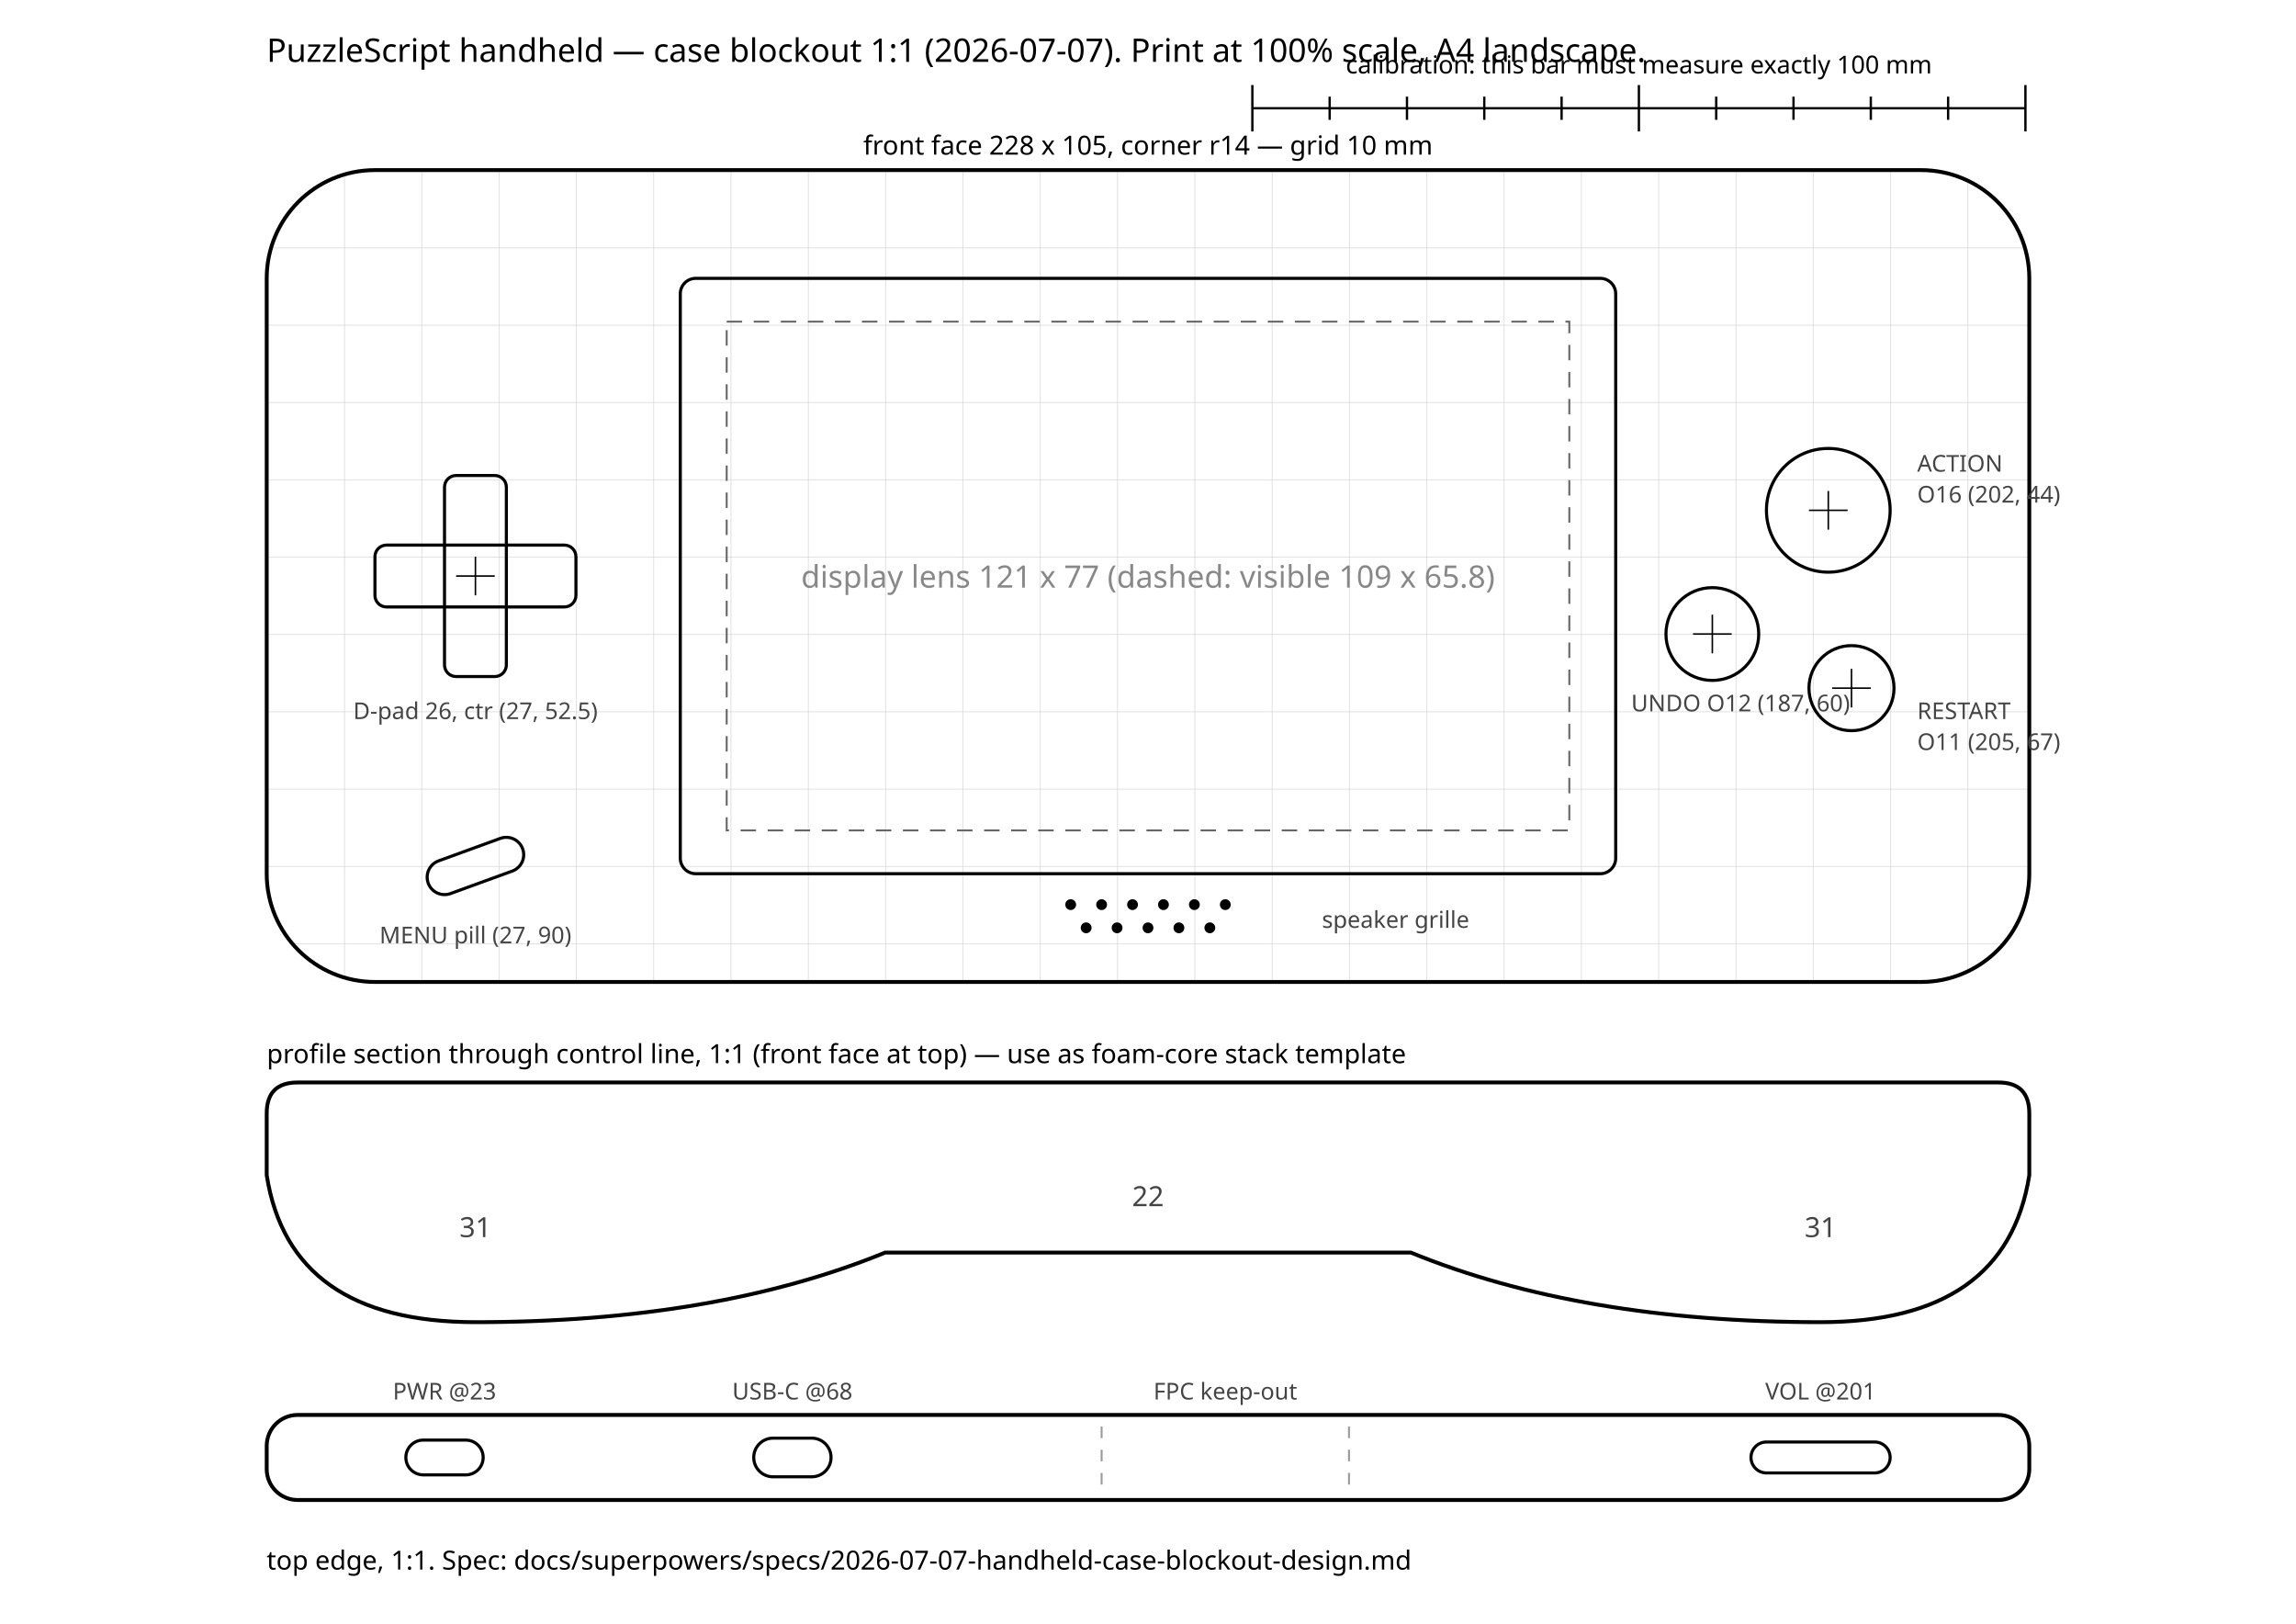
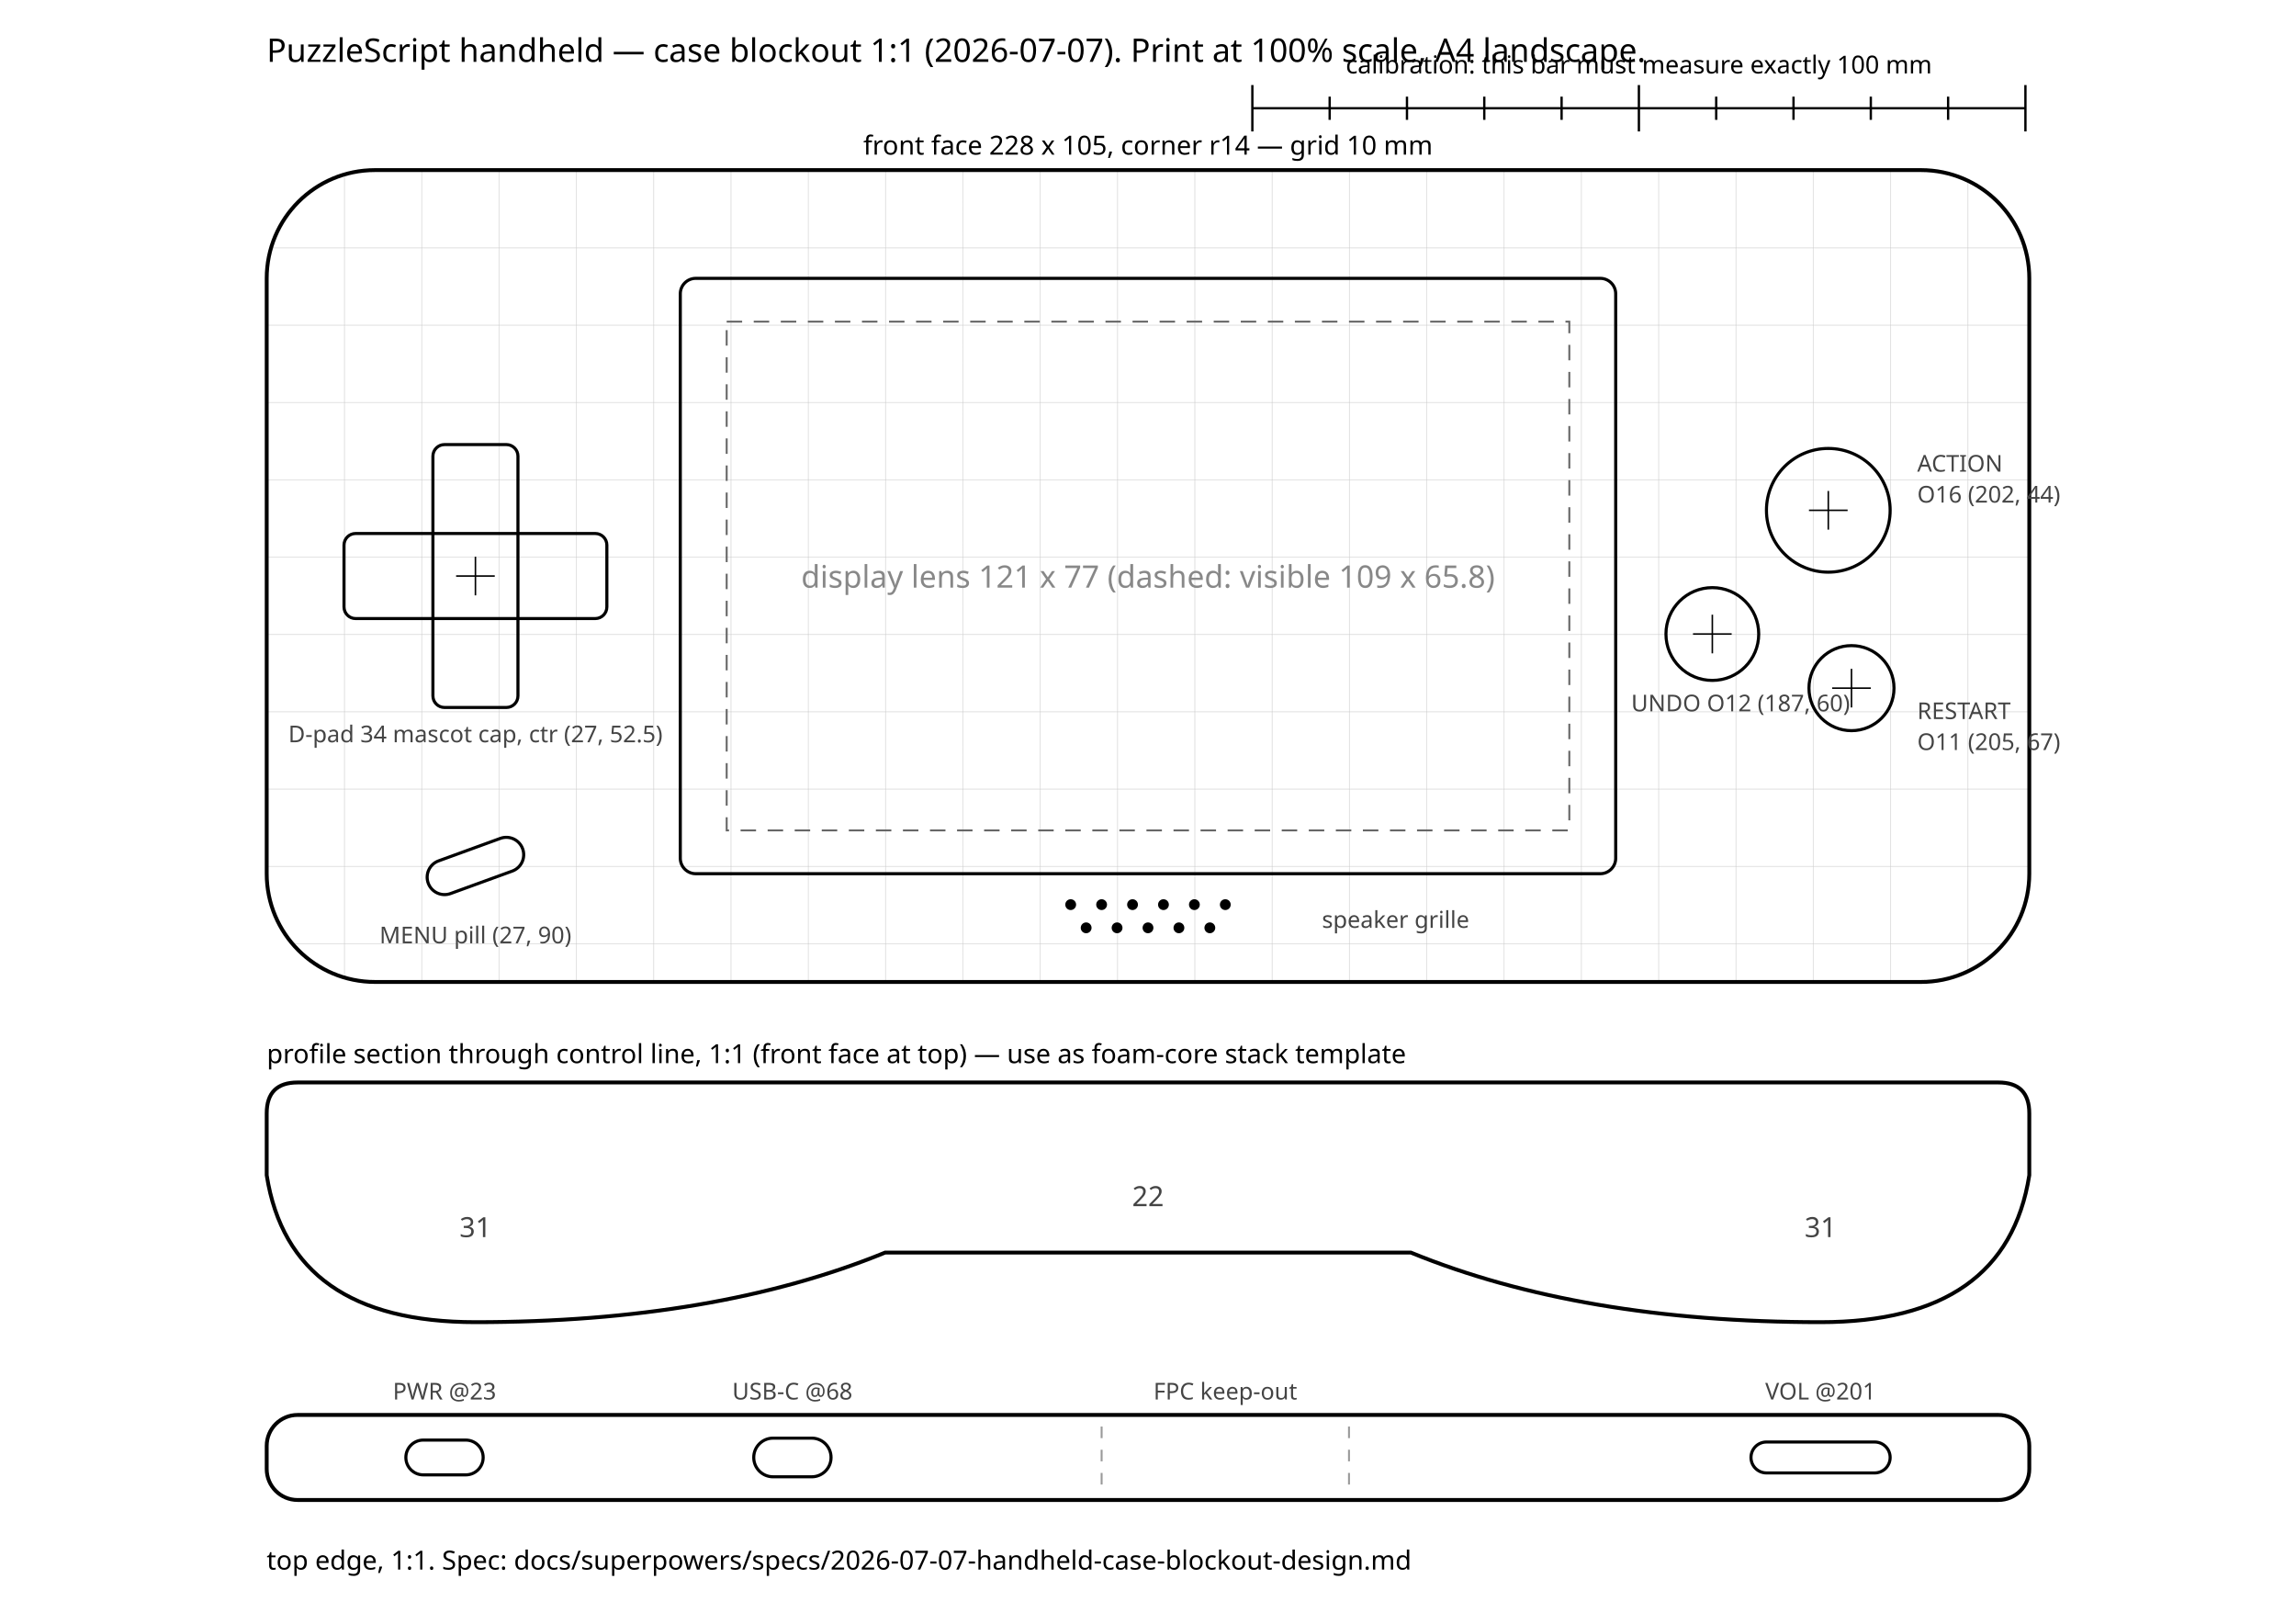
<svg xmlns="http://www.w3.org/2000/svg" width="297mm" height="210mm" viewBox="0 0 297 210">
  <defs>
    <pattern id="grid10" width="10" height="10" patternUnits="userSpaceOnUse" x="34.5" y="22">
      <path d="M 10 0 L 0 0 L 0 10" fill="none" stroke="#c8c8c8" stroke-width="0.12" />
    </pattern>
  </defs>
  <text x="34.5" y="8" font-size="4.2" font-family="sans-serif" fill="#000">PuzzleScript handheld — case blockout 1:1 (2026-07-07). Print at 100% scale, A4 landscape.</text>
  <g stroke="#000" stroke-width="0.3">
    <line x1="162" y1="14" x2="262" y2="14" />
    <line x1="162" y1="11" x2="162" y2="17" />
    <line x1="172" y1="12.5" x2="172" y2="15.5" />
    <line x1="182" y1="12.5" x2="182" y2="15.5" />
    <line x1="192" y1="12.5" x2="192" y2="15.5" />
    <line x1="202" y1="12.5" x2="202" y2="15.5" />
    <line x1="212" y1="11" x2="212" y2="17" />
    <line x1="222" y1="12.5" x2="222" y2="15.5" />
    <line x1="232" y1="12.5" x2="232" y2="15.5" />
    <line x1="242" y1="12.5" x2="242" y2="15.5" />
    <line x1="252" y1="12.5" x2="252" y2="15.5" />
    <line x1="262" y1="11" x2="262" y2="17" />
  </g>
  <text x="212" y="9.5" font-size="3.2" font-family="sans-serif" fill="#000" text-anchor="middle">calibration: this bar must measure exactly 100 mm</text>
  <rect x="34.5" y="22" width="228" height="105" rx="14" fill="url(#grid10)" stroke="#000" stroke-width="0.5" />
  <rect x="88" y="36" width="121" height="77" rx="2" fill="none" stroke="#000" stroke-width="0.4" />
  <rect x="94" y="41.6" width="109" height="65.8" fill="none" stroke="#666" stroke-width="0.25" stroke-dasharray="2,1.5" />
  <text x="148.5" y="76" font-size="4" font-family="sans-serif" fill="#888" text-anchor="middle">display lens 121 x 77 (dashed: visible 109 x 65.8)</text>
-   <rect x="48.5" y="70.5" width="26" height="8" rx="1.5" fill="none" stroke="#000" stroke-width="0.4" />
-   <rect x="57.5" y="61.5" width="8" height="26" rx="1.5" fill="none" stroke="#000" stroke-width="0.4" />
+   <rect x="44.5" y="69" width="34" height="11" rx="1.5" fill="none" stroke="#000" stroke-width="0.4" />
+   <rect x="56" y="57.5" width="11" height="34" rx="1.5" fill="none" stroke="#000" stroke-width="0.4" />
  <g stroke="#000" stroke-width="0.2">
    <line x1="59" y1="74.5" x2="64" y2="74.5" />
    <line x1="61.5" y1="72" x2="61.5" y2="77" />
  </g>
-   <text x="61.5" y="93" font-size="3" font-family="sans-serif" fill="#444" text-anchor="middle">D-pad 26, ctr (27, 52.5)</text>
+   <text x="61.5" y="96" font-size="3" font-family="sans-serif" fill="#444" text-anchor="middle">D-pad 34 mascot cap, ctr (27, 52.5)</text>
  <circle cx="236.5" cy="66" r="8" fill="none" stroke="#000" stroke-width="0.4" />
  <g stroke="#000" stroke-width="0.2">
    <line x1="234" y1="66" x2="239" y2="66" />
    <line x1="236.5" y1="63.5" x2="236.5" y2="68.5" />
  </g>
  <text x="248" y="61" font-size="3" font-family="sans-serif" fill="#444">ACTION</text>
  <text x="248" y="65" font-size="3" font-family="sans-serif" fill="#444">O16 (202, 44)</text>
  <circle cx="221.5" cy="82" r="6" fill="none" stroke="#000" stroke-width="0.4" />
  <g stroke="#000" stroke-width="0.2">
    <line x1="219" y1="82" x2="224" y2="82" />
    <line x1="221.5" y1="79.5" x2="221.5" y2="84.5" />
  </g>
  <text x="211" y="92" font-size="3" font-family="sans-serif" fill="#444">UNDO O12 (187, 60)</text>
  <circle cx="239.5" cy="89" r="5.5" fill="none" stroke="#000" stroke-width="0.4" />
  <g stroke="#000" stroke-width="0.2">
    <line x1="237" y1="89" x2="242" y2="89" />
    <line x1="239.5" y1="86.5" x2="239.5" y2="91.5" />
  </g>
  <text x="248" y="93" font-size="3" font-family="sans-serif" fill="#444">RESTART</text>
  <text x="248" y="97" font-size="3" font-family="sans-serif" fill="#444">O11 (205, 67)</text>
  <g transform="rotate(-20 61.5 112)">
    <rect x="55" y="109.75" width="13" height="4.5" rx="2.25" fill="none" stroke="#000" stroke-width="0.4" />
  </g>
  <text x="61.5" y="122" font-size="3" font-family="sans-serif" fill="#444" text-anchor="middle">MENU pill (27, 90)</text>
  <g fill="#000">
    <circle cx="138.5" cy="117" r="0.7" />
    <circle cx="142.5" cy="117" r="0.7" />
    <circle cx="146.5" cy="117" r="0.7" />
    <circle cx="150.5" cy="117" r="0.7" />
    <circle cx="154.5" cy="117" r="0.7" />
    <circle cx="158.5" cy="117" r="0.7" />
    <circle cx="140.5" cy="120" r="0.7" />
    <circle cx="144.5" cy="120" r="0.7" />
    <circle cx="148.5" cy="120" r="0.7" />
    <circle cx="152.5" cy="120" r="0.7" />
    <circle cx="156.5" cy="120" r="0.7" />
  </g>
  <text x="171" y="120" font-size="3" font-family="sans-serif" fill="#444">speaker grille</text>
  <text x="148.5" y="20" font-size="3.4" font-family="sans-serif" fill="#000" text-anchor="middle">front face 228 x 105, corner r14 — grid 10 mm</text>
  <g transform="translate(34.5, 140)">
    <path d="M 4 0 L 224 0 Q 228 0 228 4 L 228 12 Q 225 31 201 31 Q 170 31 148 22 L 80 22 Q 58 31 27 31 Q 3 31 0 12 L 0 4 Q 0 0 4 0 Z" fill="none" stroke="#000" stroke-width="0.5" />
    <text x="27" y="20" font-size="3.6" font-family="sans-serif" fill="#444" text-anchor="middle">31</text>
    <text x="114" y="16" font-size="3.6" font-family="sans-serif" fill="#444" text-anchor="middle">22</text>
    <text x="201" y="20" font-size="3.6" font-family="sans-serif" fill="#444" text-anchor="middle">31</text>
  </g>
  <text x="34.5" y="137.5" font-size="3.4" font-family="sans-serif" fill="#000">profile section through control line, 1:1 (front face at top) — use as foam-core stack template</text>
  <g transform="translate(34.5, 183)">
    <rect x="0" y="0" width="228" height="11" rx="4" fill="none" stroke="#000" stroke-width="0.5" />
    <rect x="18" y="3.25" width="10" height="4.5" rx="2.25" fill="none" stroke="#000" stroke-width="0.4" />
    <rect x="63" y="3" width="10" height="5" rx="2.5" fill="none" stroke="#000" stroke-width="0.4" />
    <rect x="192" y="3.5" width="18" height="4" rx="2" fill="none" stroke="#000" stroke-width="0.4" />
    <line x1="108" y1="1.5" x2="108" y2="9.5" stroke="#999" stroke-width="0.25" stroke-dasharray="1.5,1.5" />
    <line x1="140" y1="1.5" x2="140" y2="9.5" stroke="#999" stroke-width="0.25" stroke-dasharray="1.5,1.5" />
  </g>
  <text x="57.5" y="181" font-size="3" font-family="sans-serif" fill="#444" text-anchor="middle">PWR @23</text>
  <text x="102.5" y="181" font-size="3" font-family="sans-serif" fill="#444" text-anchor="middle">USB-C @68</text>
  <text x="158.5" y="181" font-size="3" font-family="sans-serif" fill="#444" text-anchor="middle">FPC keep-out</text>
  <text x="235.5" y="181" font-size="3" font-family="sans-serif" fill="#444" text-anchor="middle">VOL @201</text>
  <text x="34.5" y="203" font-size="3.4" font-family="sans-serif" fill="#000">top edge, 1:1. Spec: docs/superpowers/specs/2026-07-07-handheld-case-blockout-design.md</text>
</svg>
